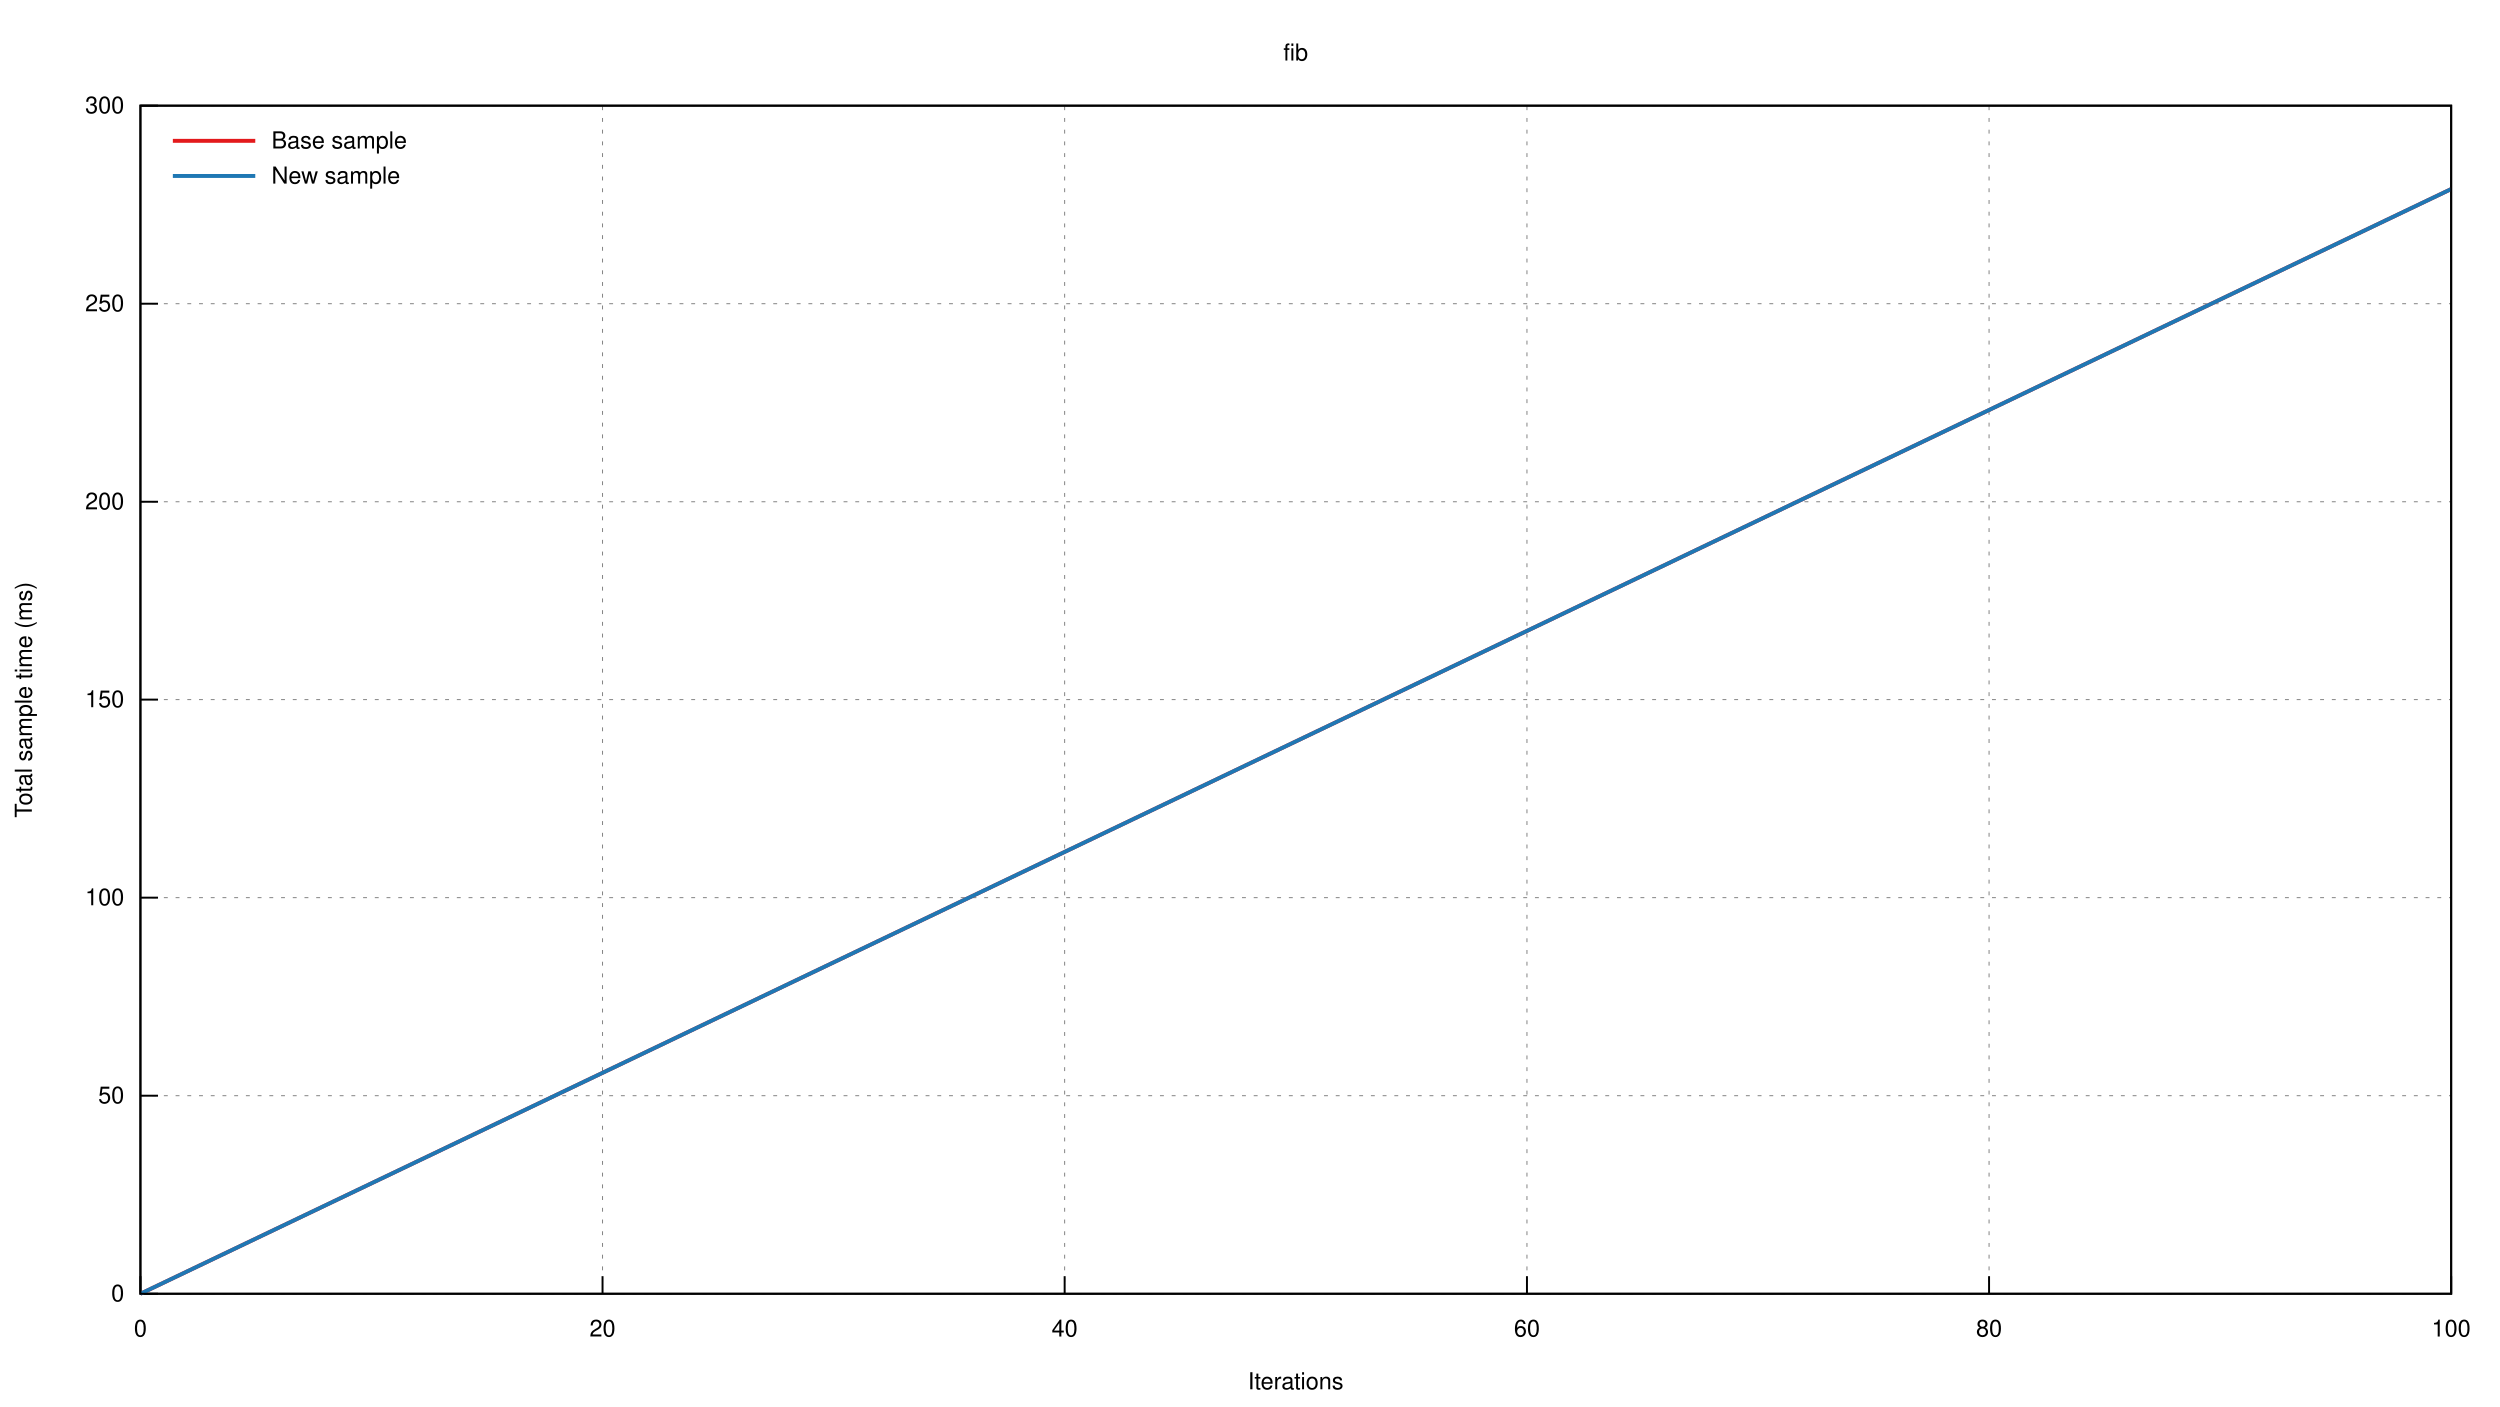
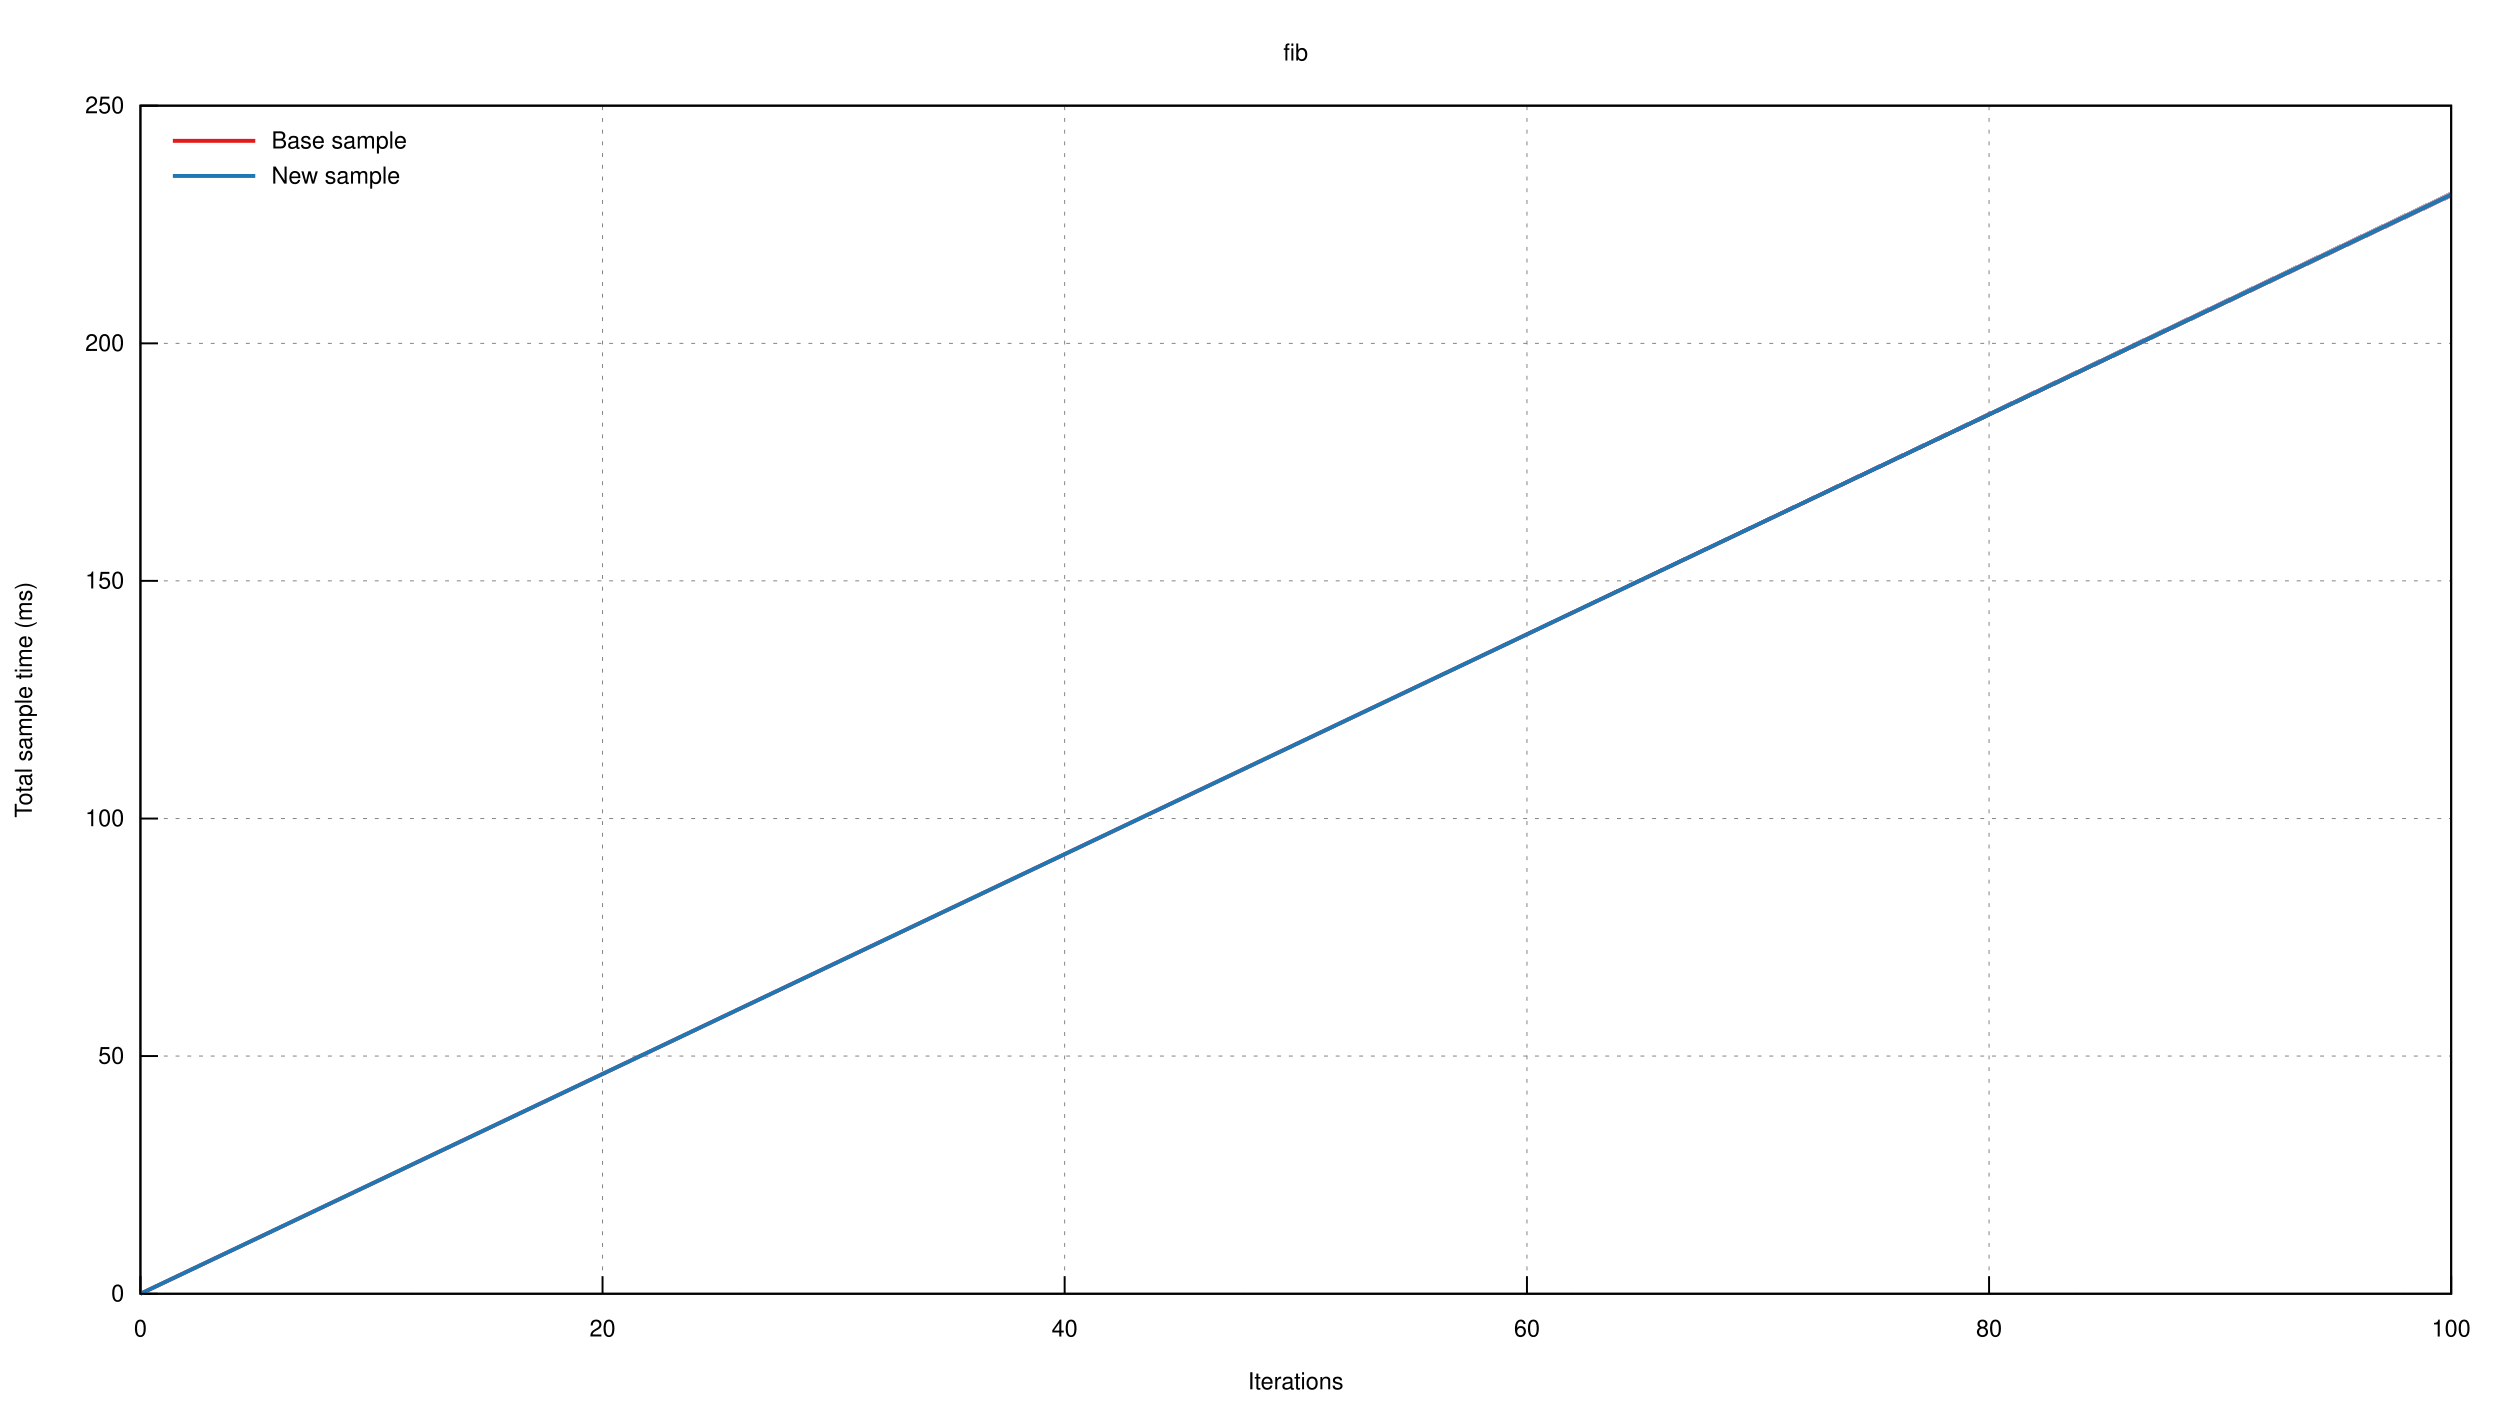
<svg xmlns="http://www.w3.org/2000/svg" xmlns:xlink="http://www.w3.org/1999/xlink" viewBox="0 0 1280 720">
  <g id="gnuplot_canvas">
    <rect x="0" y="0" width="1280" height="720" fill="none" />
    <defs>
      <circle id="gpDot" r="0.5" stroke-width="0.5" stroke="currentColor" />
      <path id="gpPt0" stroke-width="0.222" stroke="currentColor" d="M-1,0 h2 M0,-1 v2" />
      <path id="gpPt1" stroke-width="0.222" stroke="currentColor" d="M-1,-1 L1,1 M1,-1 L-1,1" />
      <path id="gpPt2" stroke-width="0.222" stroke="currentColor" d="M-1,0 L1,0 M0,-1 L0,1 M-1,-1 L1,1 M-1,1 L1,-1" />
      <rect id="gpPt3" stroke-width="0.222" stroke="currentColor" x="-1" y="-1" width="2" height="2" />
      <rect id="gpPt4" stroke-width="0.222" stroke="currentColor" fill="currentColor" x="-1" y="-1" width="2" height="2" />
      <circle id="gpPt5" stroke-width="0.222" stroke="currentColor" cx="0" cy="0" r="1" />
      <use xlink:href="#gpPt5" id="gpPt6" fill="currentColor" stroke="none" />
      <path id="gpPt7" stroke-width="0.222" stroke="currentColor" d="M0,-1.33 L-1.33,0.67 L1.33,0.67 z" />
      <use xlink:href="#gpPt7" id="gpPt8" fill="currentColor" stroke="none" />
      <use xlink:href="#gpPt7" id="gpPt9" stroke="currentColor" transform="rotate(180)" />
      <use xlink:href="#gpPt9" id="gpPt10" fill="currentColor" stroke="none" />
      <use xlink:href="#gpPt3" id="gpPt11" stroke="currentColor" transform="rotate(45)" />
      <use xlink:href="#gpPt11" id="gpPt12" fill="currentColor" stroke="none" />
      <path id="gpPt13" stroke-width="0.222" stroke="currentColor" d="M0,1.330 L1.265,0.411 L0.782,-1.067 L-0.782,-1.076 L-1.265,0.411 z" />
      <use xlink:href="#gpPt13" id="gpPt14" fill="currentColor" stroke="none" />
      <filter id="textbox" filterUnits="objectBoundingBox" x="0" y="0" height="1" width="1">
        <feFlood flood-color="white" flood-opacity="1" result="bgnd" />
        <feComposite in="SourceGraphic" in2="bgnd" operator="atop" />
      </filter>
      <filter id="greybox" filterUnits="objectBoundingBox" x="0" y="0" height="1" width="1">
        <feFlood flood-color="lightgrey" flood-opacity="1" result="grey" />
        <feComposite in="SourceGraphic" in2="grey" operator="atop" />
      </filter>
    </defs>
    <g fill="none" color="white" stroke="currentColor" stroke-width="1.00" stroke-linecap="butt" stroke-linejoin="miter">
</g>
    <g fill="none" color="black" stroke="currentColor" stroke-width="1.00" stroke-linecap="butt" stroke-linejoin="miter">
</g>
    <g fill="none" color="black" stroke="black" stroke-width="0.50" stroke-linecap="butt" stroke-linejoin="miter">
</g>
    <g fill="none" color="gray" stroke="currentColor" stroke-width="0.50" stroke-linecap="butt" stroke-linejoin="miter">
      <path stroke="gray" stroke-dasharray="2,4" class="gridline" d="M71.9,662.4 L1255.0,662.4  " />
    </g>
    <g fill="none" color="gray" stroke="gray" stroke-width="1.00" stroke-linecap="butt" stroke-linejoin="miter">
</g>
    <g fill="none" color="black" stroke="currentColor" stroke-width="1.00" stroke-linecap="butt" stroke-linejoin="miter">
      <path stroke="black" d="M71.9,662.4 L80.9,662.4  " />
      <g transform="translate(63.6,666.3)" stroke="none" fill="black" font-family="Helvetica" font-size="12.00" text-anchor="end">
        <text>
          <tspan font-family="Helvetica"> 0</tspan>
        </text>
      </g>
    </g>
    <g fill="none" color="black" stroke="currentColor" stroke-width="1.00" stroke-linecap="butt" stroke-linejoin="miter">
</g>
    <g fill="none" color="black" stroke="black" stroke-width="0.50" stroke-linecap="butt" stroke-linejoin="miter">
</g>
    <g fill="none" color="gray" stroke="currentColor" stroke-width="0.50" stroke-linecap="butt" stroke-linejoin="miter">
-       <path stroke="gray" stroke-dasharray="2,4" class="gridline" d="M71.9,561.0 L1255.0,561.0  " />
-     </g>
-     <g fill="none" color="gray" stroke="gray" stroke-width="1.00" stroke-linecap="butt" stroke-linejoin="miter">
- </g>
-     <g fill="none" color="black" stroke="currentColor" stroke-width="1.00" stroke-linecap="butt" stroke-linejoin="miter">
-       <path stroke="black" d="M71.9,561.0 L80.9,561.0  " />
-       <g transform="translate(63.6,564.9)" stroke="none" fill="black" font-family="Helvetica" font-size="12.00" text-anchor="end">
+       <path stroke="gray" stroke-dasharray="2,4" class="gridline" d="M71.9,540.7 L1255.0,540.7  " />
+     </g>
+     <g fill="none" color="gray" stroke="gray" stroke-width="1.00" stroke-linecap="butt" stroke-linejoin="miter">
+ </g>
+     <g fill="none" color="black" stroke="currentColor" stroke-width="1.00" stroke-linecap="butt" stroke-linejoin="miter">
+       <path stroke="black" d="M71.9,540.7 L80.9,540.7  " />
+       <g transform="translate(63.6,544.6)" stroke="none" fill="black" font-family="Helvetica" font-size="12.00" text-anchor="end">
        <text>
          <tspan font-family="Helvetica"> 50</tspan>
        </text>
      </g>
    </g>
    <g fill="none" color="black" stroke="currentColor" stroke-width="1.00" stroke-linecap="butt" stroke-linejoin="miter">
</g>
    <g fill="none" color="black" stroke="black" stroke-width="0.50" stroke-linecap="butt" stroke-linejoin="miter">
</g>
    <g fill="none" color="gray" stroke="currentColor" stroke-width="0.50" stroke-linecap="butt" stroke-linejoin="miter">
-       <path stroke="gray" stroke-dasharray="2,4" class="gridline" d="M71.9,459.6 L1255.0,459.6  " />
-     </g>
-     <g fill="none" color="gray" stroke="gray" stroke-width="1.00" stroke-linecap="butt" stroke-linejoin="miter">
- </g>
-     <g fill="none" color="black" stroke="currentColor" stroke-width="1.00" stroke-linecap="butt" stroke-linejoin="miter">
-       <path stroke="black" d="M71.9,459.6 L80.9,459.6  " />
-       <g transform="translate(63.6,463.5)" stroke="none" fill="black" font-family="Helvetica" font-size="12.00" text-anchor="end">
+       <path stroke="gray" stroke-dasharray="2,4" class="gridline" d="M71.9,419.1 L1255.0,419.1  " />
+     </g>
+     <g fill="none" color="gray" stroke="gray" stroke-width="1.00" stroke-linecap="butt" stroke-linejoin="miter">
+ </g>
+     <g fill="none" color="black" stroke="currentColor" stroke-width="1.00" stroke-linecap="butt" stroke-linejoin="miter">
+       <path stroke="black" d="M71.9,419.1 L80.9,419.1  " />
+       <g transform="translate(63.6,423.0)" stroke="none" fill="black" font-family="Helvetica" font-size="12.00" text-anchor="end">
        <text>
          <tspan font-family="Helvetica"> 100</tspan>
        </text>
      </g>
    </g>
    <g fill="none" color="black" stroke="currentColor" stroke-width="1.00" stroke-linecap="butt" stroke-linejoin="miter">
</g>
    <g fill="none" color="black" stroke="black" stroke-width="0.50" stroke-linecap="butt" stroke-linejoin="miter">
</g>
    <g fill="none" color="gray" stroke="currentColor" stroke-width="0.50" stroke-linecap="butt" stroke-linejoin="miter">
-       <path stroke="gray" stroke-dasharray="2,4" class="gridline" d="M71.9,358.2 L1255.0,358.2  " />
-     </g>
-     <g fill="none" color="gray" stroke="gray" stroke-width="1.00" stroke-linecap="butt" stroke-linejoin="miter">
- </g>
-     <g fill="none" color="black" stroke="currentColor" stroke-width="1.00" stroke-linecap="butt" stroke-linejoin="miter">
-       <path stroke="black" d="M71.9,358.2 L80.9,358.2  " />
-       <g transform="translate(63.6,362.1)" stroke="none" fill="black" font-family="Helvetica" font-size="12.00" text-anchor="end">
+       <path stroke="gray" stroke-dasharray="2,4" class="gridline" d="M71.9,297.4 L1255.0,297.4  " />
+     </g>
+     <g fill="none" color="gray" stroke="gray" stroke-width="1.00" stroke-linecap="butt" stroke-linejoin="miter">
+ </g>
+     <g fill="none" color="black" stroke="currentColor" stroke-width="1.00" stroke-linecap="butt" stroke-linejoin="miter">
+       <path stroke="black" d="M71.9,297.4 L80.9,297.4  " />
+       <g transform="translate(63.6,301.3)" stroke="none" fill="black" font-family="Helvetica" font-size="12.00" text-anchor="end">
        <text>
          <tspan font-family="Helvetica"> 150</tspan>
        </text>
      </g>
    </g>
    <g fill="none" color="black" stroke="currentColor" stroke-width="1.00" stroke-linecap="butt" stroke-linejoin="miter">
</g>
    <g fill="none" color="black" stroke="black" stroke-width="0.50" stroke-linecap="butt" stroke-linejoin="miter">
</g>
    <g fill="none" color="gray" stroke="currentColor" stroke-width="0.50" stroke-linecap="butt" stroke-linejoin="miter">
-       <path stroke="gray" stroke-dasharray="2,4" class="gridline" d="M71.9,256.9 L1255.0,256.9  " />
-     </g>
-     <g fill="none" color="gray" stroke="gray" stroke-width="1.00" stroke-linecap="butt" stroke-linejoin="miter">
- </g>
-     <g fill="none" color="black" stroke="currentColor" stroke-width="1.00" stroke-linecap="butt" stroke-linejoin="miter">
-       <path stroke="black" d="M71.9,256.9 L80.9,256.9  " />
-       <g transform="translate(63.6,260.8)" stroke="none" fill="black" font-family="Helvetica" font-size="12.00" text-anchor="end">
+       <path stroke="gray" stroke-dasharray="2,4" class="gridline" d="M71.9,175.8 L1255.0,175.8  " />
+     </g>
+     <g fill="none" color="gray" stroke="gray" stroke-width="1.00" stroke-linecap="butt" stroke-linejoin="miter">
+ </g>
+     <g fill="none" color="black" stroke="currentColor" stroke-width="1.00" stroke-linecap="butt" stroke-linejoin="miter">
+       <path stroke="black" d="M71.9,175.8 L80.9,175.8  " />
+       <g transform="translate(63.6,179.7)" stroke="none" fill="black" font-family="Helvetica" font-size="12.00" text-anchor="end">
        <text>
          <tspan font-family="Helvetica"> 200</tspan>
-         </text>
-       </g>
-     </g>
-     <g fill="none" color="black" stroke="currentColor" stroke-width="1.00" stroke-linecap="butt" stroke-linejoin="miter">
- </g>
-     <g fill="none" color="black" stroke="black" stroke-width="0.50" stroke-linecap="butt" stroke-linejoin="miter">
- </g>
-     <g fill="none" color="gray" stroke="currentColor" stroke-width="0.50" stroke-linecap="butt" stroke-linejoin="miter">
-       <path stroke="gray" stroke-dasharray="2,4" class="gridline" d="M71.9,155.5 L1255.0,155.5  " />
-     </g>
-     <g fill="none" color="gray" stroke="gray" stroke-width="1.00" stroke-linecap="butt" stroke-linejoin="miter">
- </g>
-     <g fill="none" color="black" stroke="currentColor" stroke-width="1.00" stroke-linecap="butt" stroke-linejoin="miter">
-       <path stroke="black" d="M71.9,155.5 L80.9,155.5  " />
-       <g transform="translate(63.6,159.4)" stroke="none" fill="black" font-family="Helvetica" font-size="12.00" text-anchor="end">
-         <text>
-           <tspan font-family="Helvetica"> 250</tspan>
        </text>
      </g>
    </g>
    <g fill="none" color="black" stroke="currentColor" stroke-width="1.00" stroke-linecap="butt" stroke-linejoin="miter">
</g>
    <g fill="none" color="black" stroke="black" stroke-width="0.50" stroke-linecap="butt" stroke-linejoin="miter">
</g>
    <g fill="none" color="gray" stroke="currentColor" stroke-width="0.50" stroke-linecap="butt" stroke-linejoin="miter">
      <path stroke="gray" stroke-dasharray="2,4" class="gridline" d="M71.9,54.1 L1255.0,54.1  " />
    </g>
    <g fill="none" color="gray" stroke="gray" stroke-width="1.00" stroke-linecap="butt" stroke-linejoin="miter">
</g>
    <g fill="none" color="black" stroke="currentColor" stroke-width="1.00" stroke-linecap="butt" stroke-linejoin="miter">
      <path stroke="black" d="M71.9,54.1 L80.9,54.1  " />
      <g transform="translate(63.6,58.0)" stroke="none" fill="black" font-family="Helvetica" font-size="12.00" text-anchor="end">
        <text>
-           <tspan font-family="Helvetica"> 300</tspan>
+           <tspan font-family="Helvetica"> 250</tspan>
        </text>
      </g>
    </g>
    <g fill="none" color="black" stroke="currentColor" stroke-width="1.00" stroke-linecap="butt" stroke-linejoin="miter">
</g>
    <g fill="none" color="black" stroke="black" stroke-width="0.50" stroke-linecap="butt" stroke-linejoin="miter">
</g>
    <g fill="none" color="gray" stroke="currentColor" stroke-width="0.50" stroke-linecap="butt" stroke-linejoin="miter">
      <path stroke="gray" stroke-dasharray="2,4" class="gridline" d="M71.9,662.4 L71.9,54.1  " />
    </g>
    <g fill="none" color="gray" stroke="gray" stroke-width="1.00" stroke-linecap="butt" stroke-linejoin="miter">
</g>
    <g fill="none" color="black" stroke="currentColor" stroke-width="1.00" stroke-linecap="butt" stroke-linejoin="miter">
      <path stroke="black" d="M71.9,662.4 L71.9,653.4  " />
      <g transform="translate(71.9,684.3)" stroke="none" fill="black" font-family="Helvetica" font-size="12.00" text-anchor="middle">
        <text>
          <tspan font-family="Helvetica"> 0</tspan>
        </text>
      </g>
    </g>
    <g fill="none" color="black" stroke="currentColor" stroke-width="1.00" stroke-linecap="butt" stroke-linejoin="miter">
</g>
    <g fill="none" color="black" stroke="black" stroke-width="0.50" stroke-linecap="butt" stroke-linejoin="miter">
</g>
    <g fill="none" color="gray" stroke="currentColor" stroke-width="0.50" stroke-linecap="butt" stroke-linejoin="miter">
      <path stroke="gray" stroke-dasharray="2,4" class="gridline" d="M308.5,662.4 L308.5,54.1  " />
    </g>
    <g fill="none" color="gray" stroke="gray" stroke-width="1.00" stroke-linecap="butt" stroke-linejoin="miter">
</g>
    <g fill="none" color="black" stroke="currentColor" stroke-width="1.00" stroke-linecap="butt" stroke-linejoin="miter">
      <path stroke="black" d="M308.5,662.4 L308.5,653.4  " />
      <g transform="translate(308.5,684.3)" stroke="none" fill="black" font-family="Helvetica" font-size="12.00" text-anchor="middle">
        <text>
          <tspan font-family="Helvetica"> 20</tspan>
        </text>
      </g>
    </g>
    <g fill="none" color="black" stroke="currentColor" stroke-width="1.00" stroke-linecap="butt" stroke-linejoin="miter">
</g>
    <g fill="none" color="black" stroke="black" stroke-width="0.50" stroke-linecap="butt" stroke-linejoin="miter">
</g>
    <g fill="none" color="gray" stroke="currentColor" stroke-width="0.50" stroke-linecap="butt" stroke-linejoin="miter">
      <path stroke="gray" stroke-dasharray="2,4" class="gridline" d="M545.1,662.4 L545.1,54.1  " />
    </g>
    <g fill="none" color="gray" stroke="gray" stroke-width="1.00" stroke-linecap="butt" stroke-linejoin="miter">
</g>
    <g fill="none" color="black" stroke="currentColor" stroke-width="1.00" stroke-linecap="butt" stroke-linejoin="miter">
      <path stroke="black" d="M545.1,662.4 L545.1,653.4  " />
      <g transform="translate(545.1,684.3)" stroke="none" fill="black" font-family="Helvetica" font-size="12.00" text-anchor="middle">
        <text>
          <tspan font-family="Helvetica"> 40</tspan>
        </text>
      </g>
    </g>
    <g fill="none" color="black" stroke="currentColor" stroke-width="1.00" stroke-linecap="butt" stroke-linejoin="miter">
</g>
    <g fill="none" color="black" stroke="black" stroke-width="0.50" stroke-linecap="butt" stroke-linejoin="miter">
</g>
    <g fill="none" color="gray" stroke="currentColor" stroke-width="0.50" stroke-linecap="butt" stroke-linejoin="miter">
      <path stroke="gray" stroke-dasharray="2,4" class="gridline" d="M781.8,662.4 L781.8,54.1  " />
    </g>
    <g fill="none" color="gray" stroke="gray" stroke-width="1.00" stroke-linecap="butt" stroke-linejoin="miter">
</g>
    <g fill="none" color="black" stroke="currentColor" stroke-width="1.00" stroke-linecap="butt" stroke-linejoin="miter">
      <path stroke="black" d="M781.8,662.4 L781.8,653.4  " />
      <g transform="translate(781.8,684.3)" stroke="none" fill="black" font-family="Helvetica" font-size="12.00" text-anchor="middle">
        <text>
          <tspan font-family="Helvetica"> 60</tspan>
        </text>
      </g>
    </g>
    <g fill="none" color="black" stroke="currentColor" stroke-width="1.00" stroke-linecap="butt" stroke-linejoin="miter">
</g>
    <g fill="none" color="black" stroke="black" stroke-width="0.50" stroke-linecap="butt" stroke-linejoin="miter">
</g>
    <g fill="none" color="gray" stroke="currentColor" stroke-width="0.50" stroke-linecap="butt" stroke-linejoin="miter">
      <path stroke="gray" stroke-dasharray="2,4" class="gridline" d="M1018.4,662.4 L1018.4,54.1  " />
    </g>
    <g fill="none" color="gray" stroke="gray" stroke-width="1.00" stroke-linecap="butt" stroke-linejoin="miter">
</g>
    <g fill="none" color="black" stroke="currentColor" stroke-width="1.00" stroke-linecap="butt" stroke-linejoin="miter">
      <path stroke="black" d="M1018.4,662.4 L1018.4,653.4  " />
      <g transform="translate(1018.4,684.3)" stroke="none" fill="black" font-family="Helvetica" font-size="12.00" text-anchor="middle">
        <text>
          <tspan font-family="Helvetica"> 80</tspan>
        </text>
      </g>
    </g>
    <g fill="none" color="black" stroke="currentColor" stroke-width="1.00" stroke-linecap="butt" stroke-linejoin="miter">
</g>
    <g fill="none" color="black" stroke="black" stroke-width="0.50" stroke-linecap="butt" stroke-linejoin="miter">
</g>
    <g fill="none" color="gray" stroke="currentColor" stroke-width="0.50" stroke-linecap="butt" stroke-linejoin="miter">
      <path stroke="gray" stroke-dasharray="2,4" class="gridline" d="M1255.0,662.4 L1255.0,54.1  " />
    </g>
    <g fill="none" color="gray" stroke="gray" stroke-width="1.00" stroke-linecap="butt" stroke-linejoin="miter">
</g>
    <g fill="none" color="black" stroke="currentColor" stroke-width="1.00" stroke-linecap="butt" stroke-linejoin="miter">
      <path stroke="black" d="M1255.0,662.4 L1255.0,653.4  " />
      <g transform="translate(1255.0,684.3)" stroke="none" fill="black" font-family="Helvetica" font-size="12.00" text-anchor="middle">
        <text>
          <tspan font-family="Helvetica"> 100</tspan>
        </text>
      </g>
    </g>
    <g fill="none" color="black" stroke="currentColor" stroke-width="1.00" stroke-linecap="butt" stroke-linejoin="miter">
</g>
    <g fill="none" color="black" stroke="currentColor" stroke-width="1.00" stroke-linecap="butt" stroke-linejoin="miter">
      <path stroke="black" d="M71.9,54.1 L71.9,662.4 L1255.0,662.4 L1255.0,54.1 L71.9,54.1 Z  " />
    </g>
    <g fill="none" color="black" stroke="currentColor" stroke-width="1.00" stroke-linecap="butt" stroke-linejoin="miter">
      <g transform="translate(16.3,358.3) rotate(270)" stroke="none" fill="black" font-family="Helvetica" font-size="12.00" text-anchor="middle">
        <text>
          <tspan font-family="Helvetica">Total sample time (ms)</tspan>
        </text>
      </g>
    </g>
    <g fill="none" color="black" stroke="currentColor" stroke-width="1.00" stroke-linecap="butt" stroke-linejoin="miter">
      <g transform="translate(663.4,711.3)" stroke="none" fill="black" font-family="Helvetica" font-size="12.00" text-anchor="middle">
        <text>
          <tspan font-family="Helvetica">Iterations</tspan>
        </text>
      </g>
    </g>
    <g fill="none" color="black" stroke="currentColor" stroke-width="1.00" stroke-linecap="butt" stroke-linejoin="miter">
      <g transform="translate(663.4,31.0)" stroke="none" fill="black" font-family="Helvetica" font-size="12.00" text-anchor="middle">
        <text>
          <tspan font-family="Helvetica">fib</tspan>
        </text>
      </g>
    </g>
    <g id="gnuplot_plot_1">
      <g fill="none" color="black" stroke="currentColor" stroke-width="1.00" stroke-linecap="butt" stroke-linejoin="miter">
        <g stroke="none" shape-rendering="crispEdges">
          <polygon fill="rgb(227,  26,  28)" fill-opacity="0.25" points="71.9,662.4 71.9,662.4 71.9,662.4 " />
-           <polygon fill="rgb(227,  26,  28)" fill-opacity="0.25" points="71.9,662.4 1255.0,97.6 1255.0,95.9 " />
+           <polygon fill="rgb(227,  26,  28)" fill-opacity="0.25" points="71.9,662.4 1255.0,101.3 1255.0,97.9 " />
        </g>
      </g>
    </g>
    <g id="gnuplot_plot_2">
      <g fill="none" color="black" stroke="currentColor" stroke-width="1.00" stroke-linecap="butt" stroke-linejoin="miter">
        <g stroke="none" shape-rendering="crispEdges">
          <polygon fill="rgb( 31, 120, 180)" fill-opacity="0.25" points="71.9,662.4 71.9,662.4 71.9,662.4 " />
-           <polygon fill="rgb( 31, 120, 180)" fill-opacity="0.25" points="71.9,662.4 1255.0,97.6 1255.0,95.9 " />
+           <polygon fill="rgb( 31, 120, 180)" fill-opacity="0.25" points="71.9,662.4 1255.0,101.3 1255.0,97.9 " />
        </g>
      </g>
    </g>
    <g id="gnuplot_plot_3">
      <g fill="none" color="white" stroke="rgb( 31, 120, 180)" stroke-width="2.00" stroke-linecap="butt" stroke-linejoin="miter">
</g>
      <g fill="none" color="black" stroke="currentColor" stroke-width="2.00" stroke-linecap="butt" stroke-linejoin="miter">
        <g transform="translate(139.0,76.0)" stroke="none" fill="black" font-family="Helvetica" font-size="12.00" text-anchor="start">
          <text>
            <tspan font-family="Helvetica">Base sample</tspan>
          </text>
        </g>
      </g>
      <g fill="none" color="black" stroke="currentColor" stroke-width="2.00" stroke-linecap="butt" stroke-linejoin="miter">
-         <path stroke="rgb(227,  26,  28)" d="M88.5,72.1 L130.7,72.1 M71.9,662.4 L1255.0,96.8  " />
+         <path stroke="rgb(227,  26,  28)" d="M88.5,72.1 L130.7,72.1 M71.9,662.4 L1255.0,99.7  " />
      </g>
    </g>
    <g id="gnuplot_plot_4">
      <g fill="none" color="black" stroke="currentColor" stroke-width="2.00" stroke-linecap="butt" stroke-linejoin="miter">
        <g transform="translate(139.0,94.0)" stroke="none" fill="black" font-family="Helvetica" font-size="12.00" text-anchor="start">
          <text>
            <tspan font-family="Helvetica">New sample</tspan>
          </text>
        </g>
      </g>
      <g fill="none" color="black" stroke="currentColor" stroke-width="2.00" stroke-linecap="butt" stroke-linejoin="miter">
-         <path stroke="rgb( 31, 120, 180)" d="M88.5,90.1 L130.7,90.1 M71.9,662.4 L1255.0,96.8  " />
+         <path stroke="rgb( 31, 120, 180)" d="M88.5,90.1 L130.7,90.1 M71.9,662.4 L1255.0,99.7  " />
      </g>
    </g>
    <g fill="none" color="black" stroke="currentColor" stroke-width="2.00" stroke-linecap="butt" stroke-linejoin="miter">
</g>
    <g fill="none" color="black" stroke="black" stroke-width="1.00" stroke-linecap="butt" stroke-linejoin="miter">
</g>
    <g fill="none" color="black" stroke="currentColor" stroke-width="1.00" stroke-linecap="butt" stroke-linejoin="miter">
      <path stroke="black" d="M71.9,54.1 L71.9,662.4 L1255.0,662.4 L1255.0,54.1 L71.9,54.1 Z  " />
    </g>
    <g fill="none" color="black" stroke="currentColor" stroke-width="1.00" stroke-linecap="butt" stroke-linejoin="miter">
</g>
  </g>
</svg>
